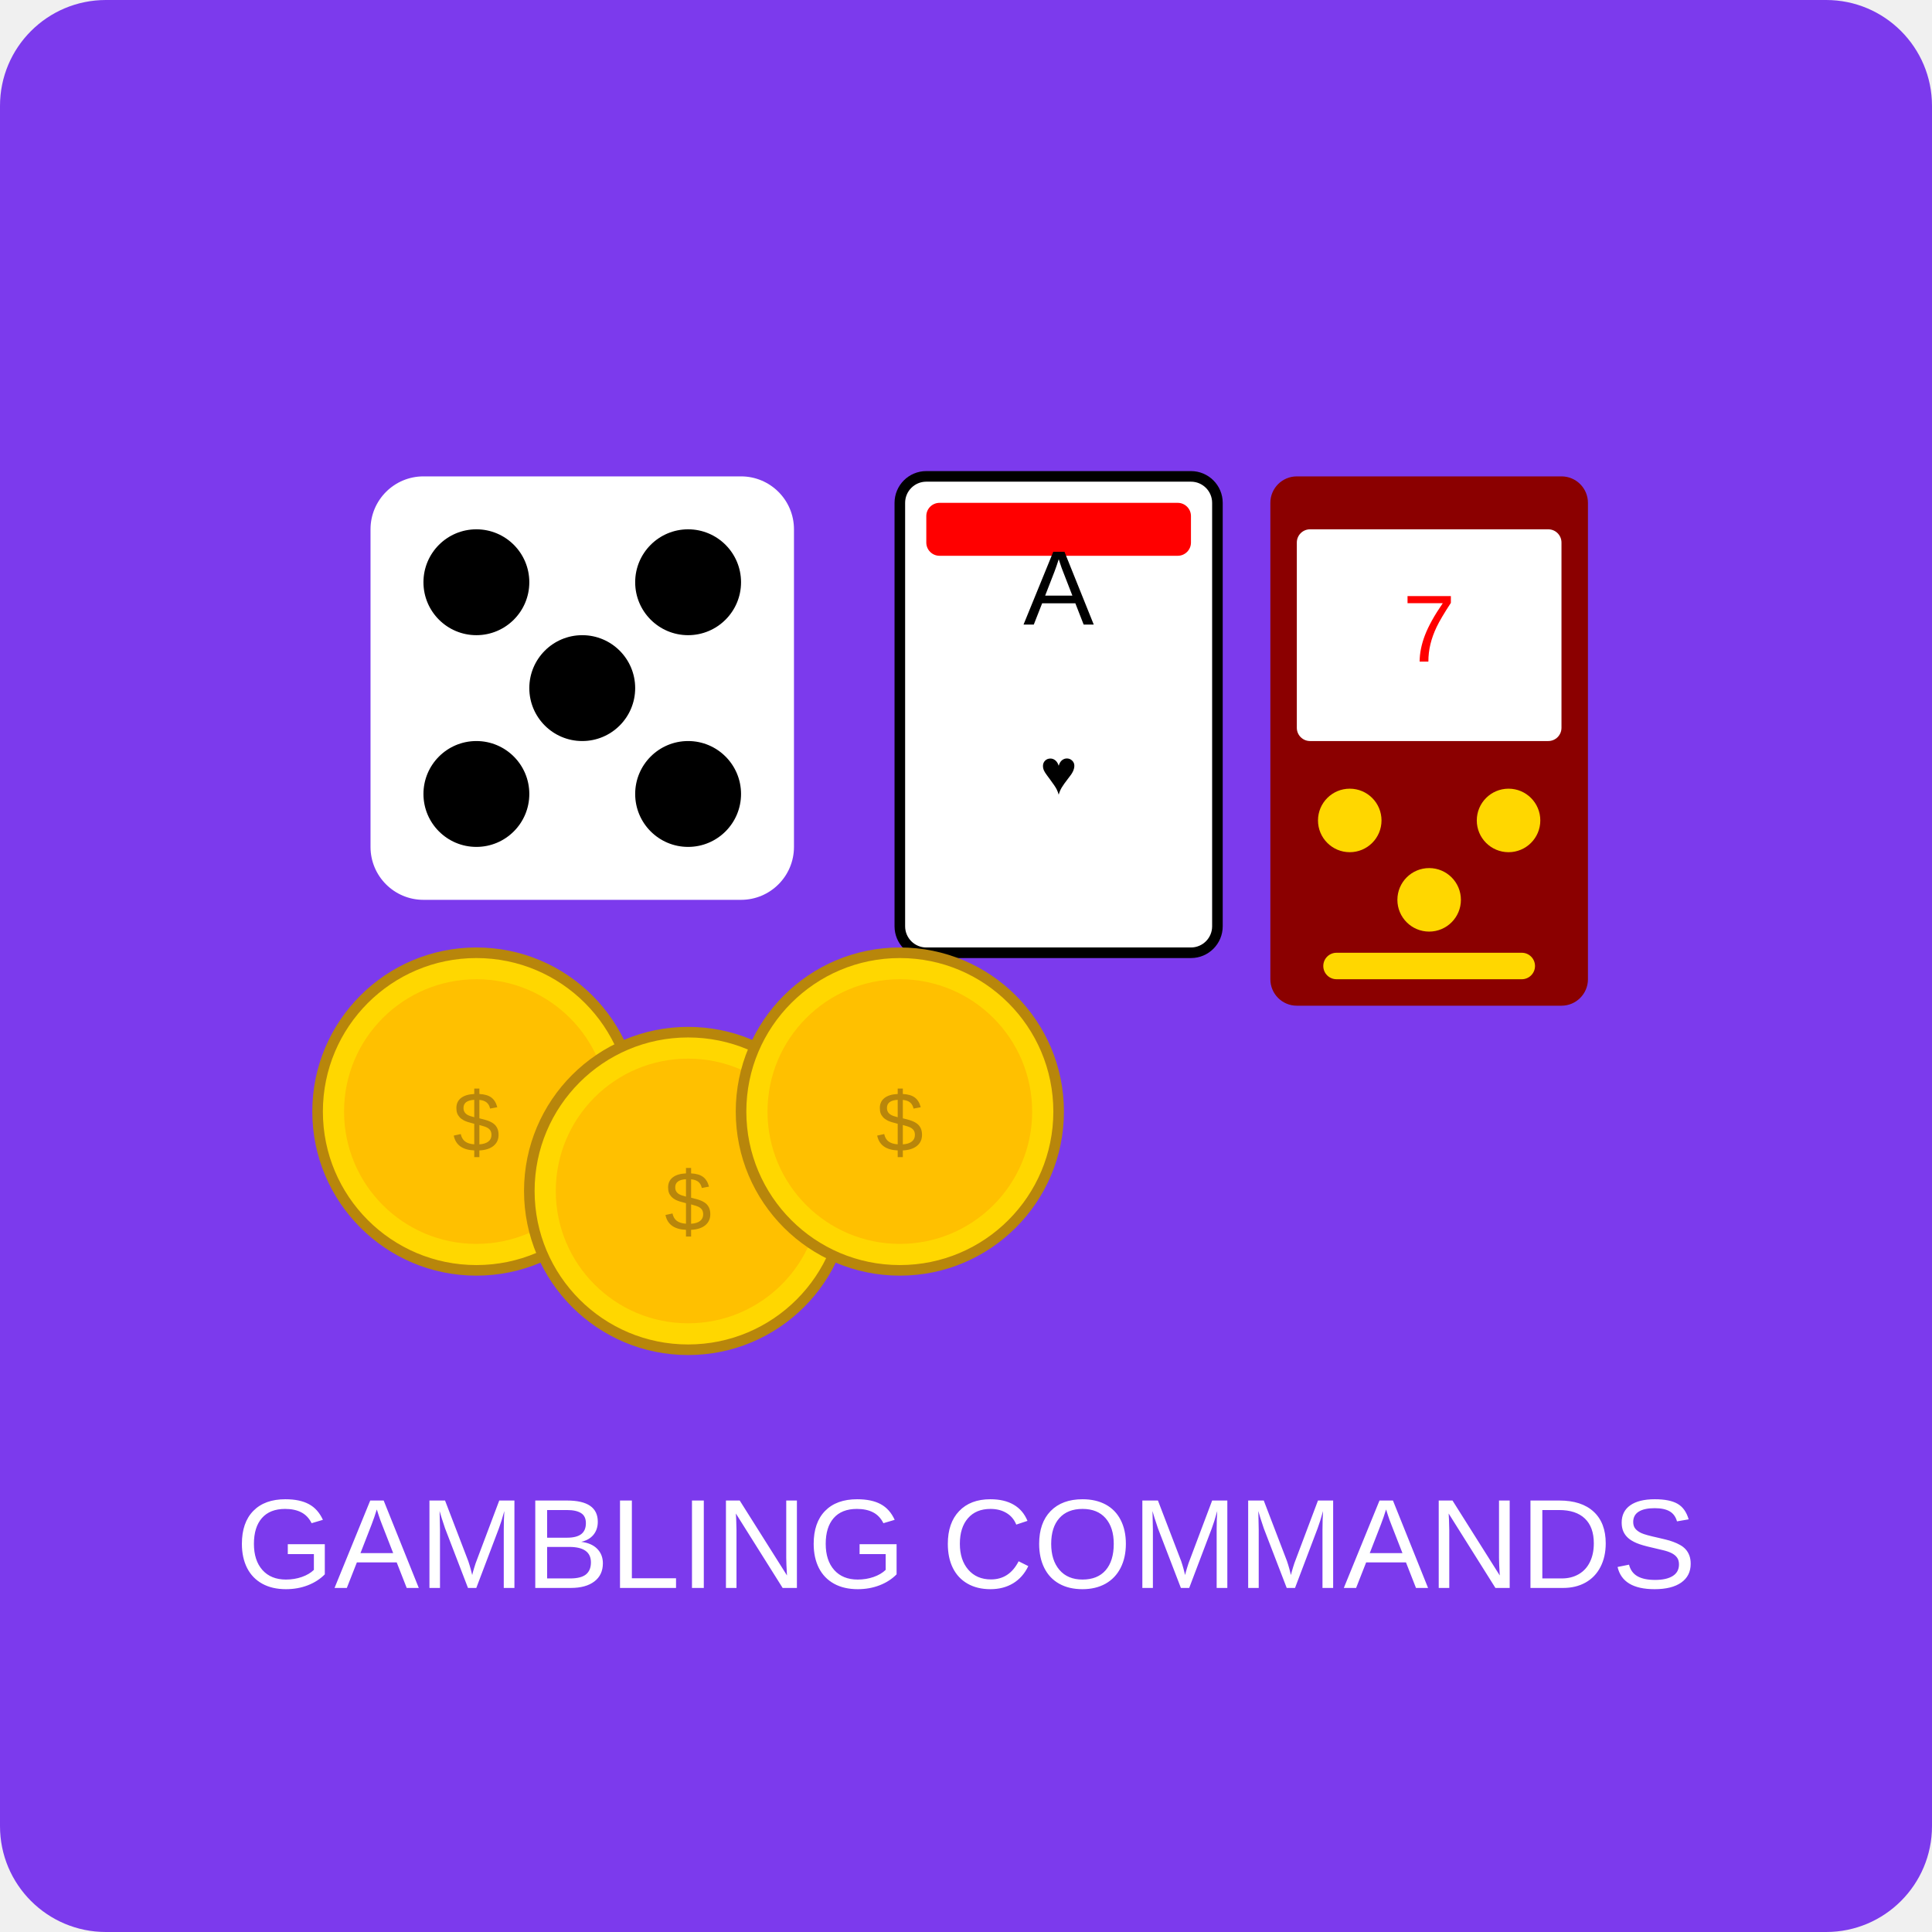
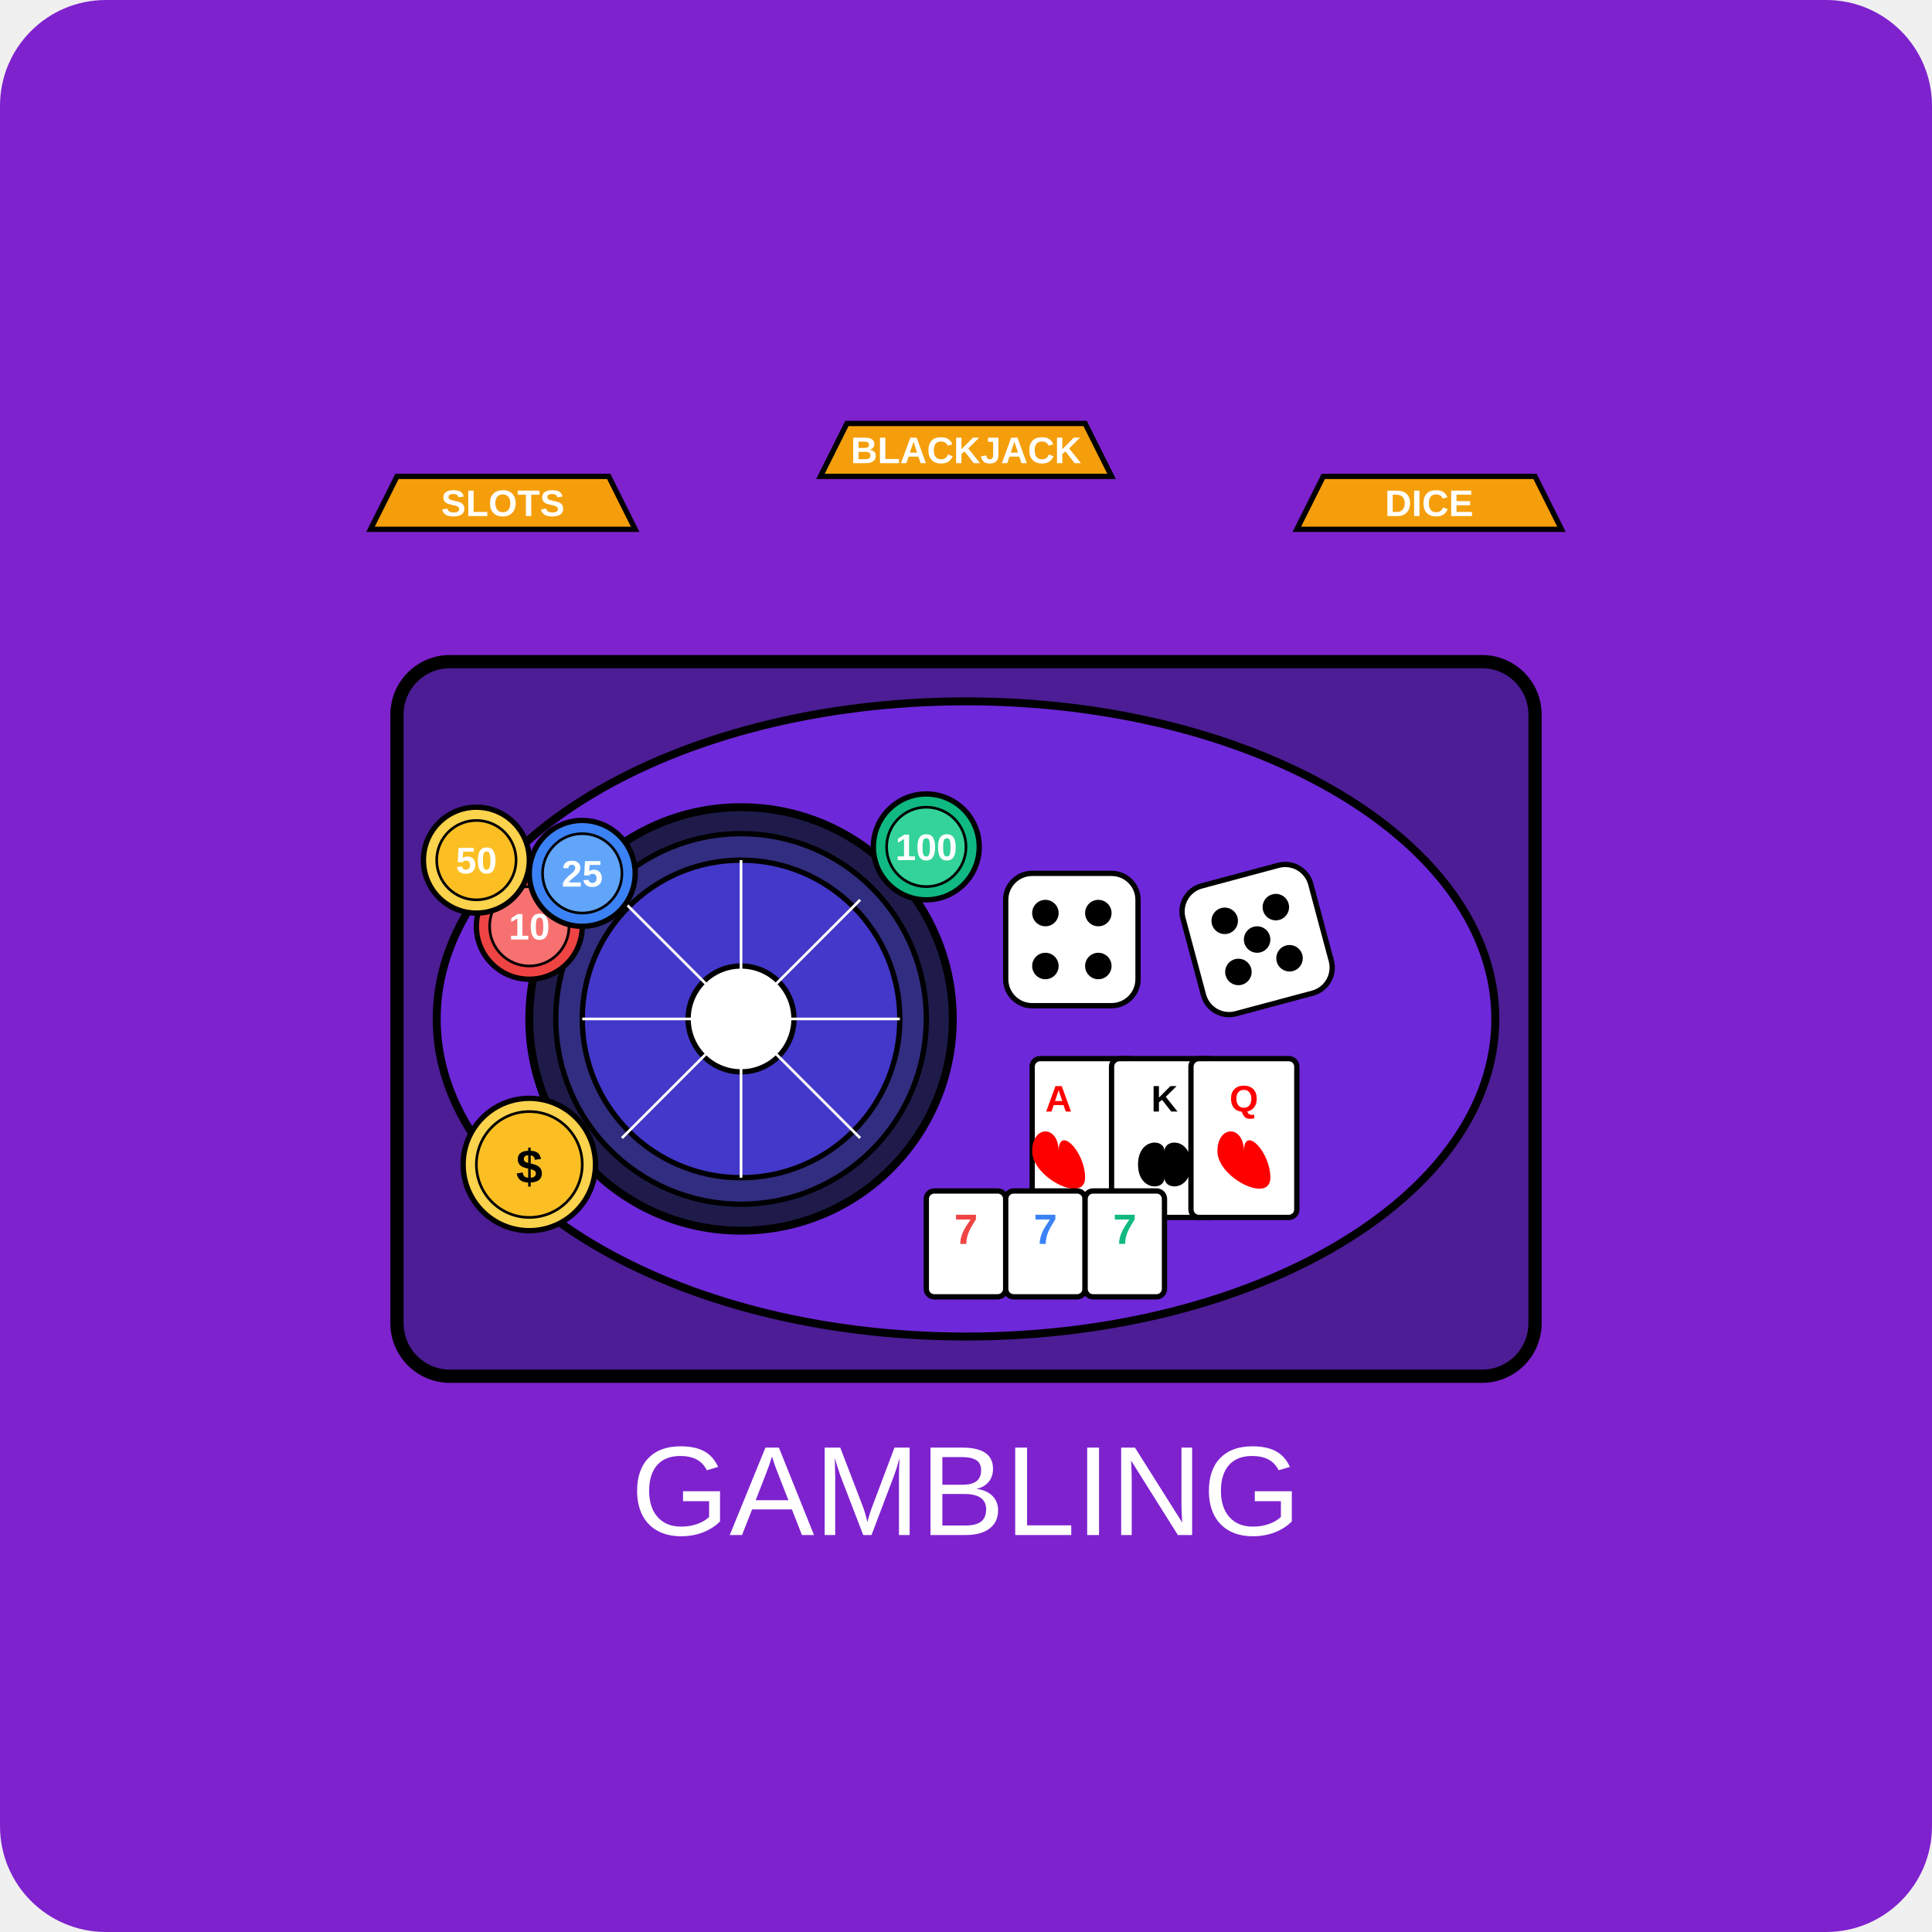
<svg xmlns="http://www.w3.org/2000/svg" width="730" height="730" viewBox="0 0 730 730">
-   <rect width="730" height="730" rx="40" fill="#7C3AED" />
-   <rect x="140" y="180" width="160" height="160" rx="20" fill="#FFFFFF" />
-   <circle cx="180" cy="220" r="20" fill="#000000" />
-   <circle cx="260" cy="220" r="20" fill="#000000" />
-   <circle cx="180" cy="300" r="20" fill="#000000" />
-   <circle cx="260" cy="300" r="20" fill="#000000" />
-   <circle cx="220" cy="260" r="20" fill="#000000" />
-   <rect x="340" y="180" width="120" height="180" rx="10" fill="#FFFFFF" stroke="#000000" stroke-width="4" />
-   <rect x="350" y="190" width="100" height="20" rx="5" fill="#FF0000" />
-   <text x="400" y="236" font-family="Arial, sans-serif" font-size="40" text-anchor="middle" fill="#000000">A</text>
-   <text x="400" y="300" font-family="Arial, sans-serif" font-size="24" text-anchor="middle" fill="#000000">♥</text>
-   <circle cx="180" cy="420" r="60" fill="#FFD700" stroke="#B8860B" stroke-width="4" />
-   <circle cx="180" cy="420" r="50" fill="#FFC000" />
-   <text x="180" y="435" font-family="Arial, sans-serif" font-size="32" text-anchor="middle" fill="#B8860B">$</text>
-   <circle cx="260" cy="450" r="60" fill="#FFD700" stroke="#B8860B" stroke-width="4" />
-   <circle cx="260" cy="450" r="50" fill="#FFC000" />
-   <text x="260" y="465" font-family="Arial, sans-serif" font-size="32" text-anchor="middle" fill="#B8860B">$</text>
-   <circle cx="340" cy="420" r="60" fill="#FFD700" stroke="#B8860B" stroke-width="4" />
-   <circle cx="340" cy="420" r="50" fill="#FFC000" />
-   <text x="340" y="435" font-family="Arial, sans-serif" font-size="32" text-anchor="middle" fill="#B8860B">$</text>
-   <rect x="480" y="180" width="120" height="200" rx="10" fill="#8B0000" />
-   <rect x="490" y="200" width="100" height="80" rx="5" fill="#FFFFFF" />
-   <text x="540" y="250" font-family="Arial, sans-serif" font-size="36" text-anchor="middle" fill="#FF0000">7</text>
-   <circle cx="510" cy="310" r="12" fill="#FFD700" />
-   <circle cx="540" cy="340" r="12" fill="#FFD700" />
-   <circle cx="570" cy="310" r="12" fill="#FFD700" />
-   <rect x="500" y="360" width="80" height="10" rx="5" fill="#FFD700" />
-   <text x="365" y="600" font-family="Arial, sans-serif" font-size="48" text-anchor="middle" fill="#FFFFFF">GAMBLING COMMANDS</text>
+   <rect width="730" height="730" rx="40" fill="#7E22CE" />
+   <rect x="150" y="250" width="430" height="270" rx="20" fill="#4C1D95" stroke="#000000" stroke-width="5" />
+   <ellipse cx="365" cy="385" rx="200" ry="120" fill="#6D28D9" stroke="#000000" stroke-width="3" />
+   <circle cx="280" cy="385" r="80" fill="#1E1B4B" stroke="#000000" stroke-width="3" />
+   <circle cx="280" cy="385" r="70" fill="#312E81" stroke="#000000" stroke-width="2" />
+   <circle cx="280" cy="385" r="60" fill="#4338CA" stroke="#000000" stroke-width="2" />
+   <circle cx="280" cy="385" r="20" fill="#FFFFFF" stroke="#000000" stroke-width="2" />
+   <line x1="280" y1="325" x2="280" y2="445" stroke="#FFFFFF" stroke-width="1" />
+   <line x1="220" y1="385" x2="340" y2="385" stroke="#FFFFFF" stroke-width="1" />
+   <line x1="235" y1="340" x2="325" y2="430" stroke="#FFFFFF" stroke-width="1" />
+   <line x1="235" y1="430" x2="325" y2="340" stroke="#FFFFFF" stroke-width="1" />
+   <rect x="380" y="330" width="50" height="50" rx="10" fill="#FFFFFF" stroke="#000000" stroke-width="2" />
+   <circle cx="395" cy="345" r="5" fill="#000000" />
+   <circle cx="415" cy="345" r="5" fill="#000000" />
+   <circle cx="395" cy="365" r="5" fill="#000000" />
+   <circle cx="415" cy="365" r="5" fill="#000000" />
+   <rect x="450" y="330" width="50" height="50" rx="10" transform="rotate(-15, 475, 355)" fill="#FFFFFF" stroke="#000000" stroke-width="2" />
+   <circle cx="465" cy="345" r="5" transform="rotate(-15, 475, 355)" fill="#000000" />
+   <circle cx="485" cy="345" r="5" transform="rotate(-15, 475, 355)" fill="#000000" />
+   <circle cx="475" cy="355" r="5" transform="rotate(-15, 475, 355)" fill="#000000" />
+   <circle cx="465" cy="365" r="5" transform="rotate(-15, 475, 355)" fill="#000000" />
+   <circle cx="485" cy="365" r="5" transform="rotate(-15, 475, 355)" fill="#000000" />
+   <rect x="390" y="400" width="40" height="60" rx="3" fill="#FFFFFF" stroke="#000000" stroke-width="2" />
+   <rect x="420" y="400" width="40" height="60" rx="3" fill="#FFFFFF" stroke="#000000" stroke-width="2" />
+   <rect x="450" y="400" width="40" height="60" rx="3" fill="#FFFFFF" stroke="#000000" stroke-width="2" />
+   <text x="400" y="420" font-family="Arial, sans-serif" font-size="14" font-weight="bold" text-anchor="middle" fill="#FF0000">A</text>
+   <path d="M400,435 C400,425 390,425 390,435 C390,445 410,455 410,445 C410,435 400,425 400,435 Z" fill="#FF0000" />
+   <text x="440" y="420" font-family="Arial, sans-serif" font-size="14" font-weight="bold" text-anchor="middle" fill="#000000">K</text>
+   <path d="M440,435 C440,430 430,430 430,440 C430,450 440,450 440,445 C440,450 450,450 450,440 C450,430 440,430 440,435 Z" fill="#000000" />
+   <text x="470" y="420" font-family="Arial, sans-serif" font-size="14" font-weight="bold" text-anchor="middle" fill="#FF0000">Q</text>
+   <path d="M470,435 C470,425 460,425 460,435 C460,445 480,455 480,445 C480,435 470,425 470,435 Z" fill="#FF0000" />
+   <circle cx="200" cy="350" r="20" fill="#EF4444" stroke="#000000" stroke-width="2" />
+   <circle cx="200" cy="350" r="15" fill="#F87171" stroke="#000000" stroke-width="1" />
+   <text x="200" y="355" font-family="Arial, sans-serif" font-size="14" font-weight="bold" text-anchor="middle" fill="#FFFFFF">10</text>
+   <circle cx="220" cy="330" r="20" fill="#3B82F6" stroke="#000000" stroke-width="2" />
+   <circle cx="220" cy="330" r="15" fill="#60A5FA" stroke="#000000" stroke-width="1" />
+   <text x="220" y="335" font-family="Arial, sans-serif" font-size="14" font-weight="bold" text-anchor="middle" fill="#FFFFFF">25</text>
+   <circle cx="180" cy="325" r="20" fill="#FCD34D" stroke="#000000" stroke-width="2" />
+   <circle cx="180" cy="325" r="15" fill="#FBBF24" stroke="#000000" stroke-width="1" />
+   <text x="180" y="330" font-family="Arial, sans-serif" font-size="14" font-weight="bold" text-anchor="middle" fill="#FFFFFF">50</text>
+   <circle cx="350" cy="320" r="20" fill="#10B981" stroke="#000000" stroke-width="2" />
+   <circle cx="350" cy="320" r="15" fill="#34D399" stroke="#000000" stroke-width="1" />
+   <text x="350" y="325" font-family="Arial, sans-serif" font-size="14" font-weight="bold" text-anchor="middle" fill="#FFFFFF">100</text>
+   <circle cx="200" cy="440" r="25" fill="#FCD34D" stroke="#000000" stroke-width="2" />
+   <circle cx="200" cy="440" r="20" fill="#FBBF24" stroke="#000000" stroke-width="1" />
+   <text x="200" y="447" font-family="Arial, sans-serif" font-size="18" font-weight="bold" text-anchor="middle" fill="#000000">$</text>
+   <rect x="350" y="450" width="30" height="40" rx="3" fill="#FFFFFF" stroke="#000000" stroke-width="2" />
+   <text x="365" y="470" font-family="Arial, sans-serif" font-size="16" font-weight="bold" text-anchor="middle" fill="#EF4444">7</text>
+   <rect x="380" y="450" width="30" height="40" rx="3" fill="#FFFFFF" stroke="#000000" stroke-width="2" />
+   <text x="395" y="470" font-family="Arial, sans-serif" font-size="16" font-weight="bold" text-anchor="middle" fill="#3B82F6">7</text>
+   <rect x="410" y="450" width="30" height="40" rx="3" fill="#FFFFFF" stroke="#000000" stroke-width="2" />
+   <text x="425" y="470" font-family="Arial, sans-serif" font-size="16" font-weight="bold" text-anchor="middle" fill="#10B981">7</text>
+   <path d="M150,180 L230,180 L240,200 L140,200 Z" fill="#F59E0B" stroke="#000000" stroke-width="2" />
+   <text x="190" y="195" font-family="Arial, sans-serif" font-size="14" font-weight="bold" text-anchor="middle" fill="#FFFFFF">SLOTS</text>
+   <path d="M500,180 L580,180 L590,200 L490,200 Z" fill="#F59E0B" stroke="#000000" stroke-width="2" />
+   <text x="540" y="195" font-family="Arial, sans-serif" font-size="14" font-weight="bold" text-anchor="middle" fill="#FFFFFF">DICE</text>
+   <path d="M320,160 L410,160 L420,180 L310,180 Z" fill="#F59E0B" stroke="#000000" stroke-width="2" />
+   <text x="365" y="175" font-family="Arial, sans-serif" font-size="14" font-weight="bold" text-anchor="middle" fill="#FFFFFF">BLACKJACK</text>
+   <text x="365" y="580" font-family="Arial, sans-serif" font-size="48" text-anchor="middle" fill="#FFFFFF">GAMBLING</text>
</svg>
